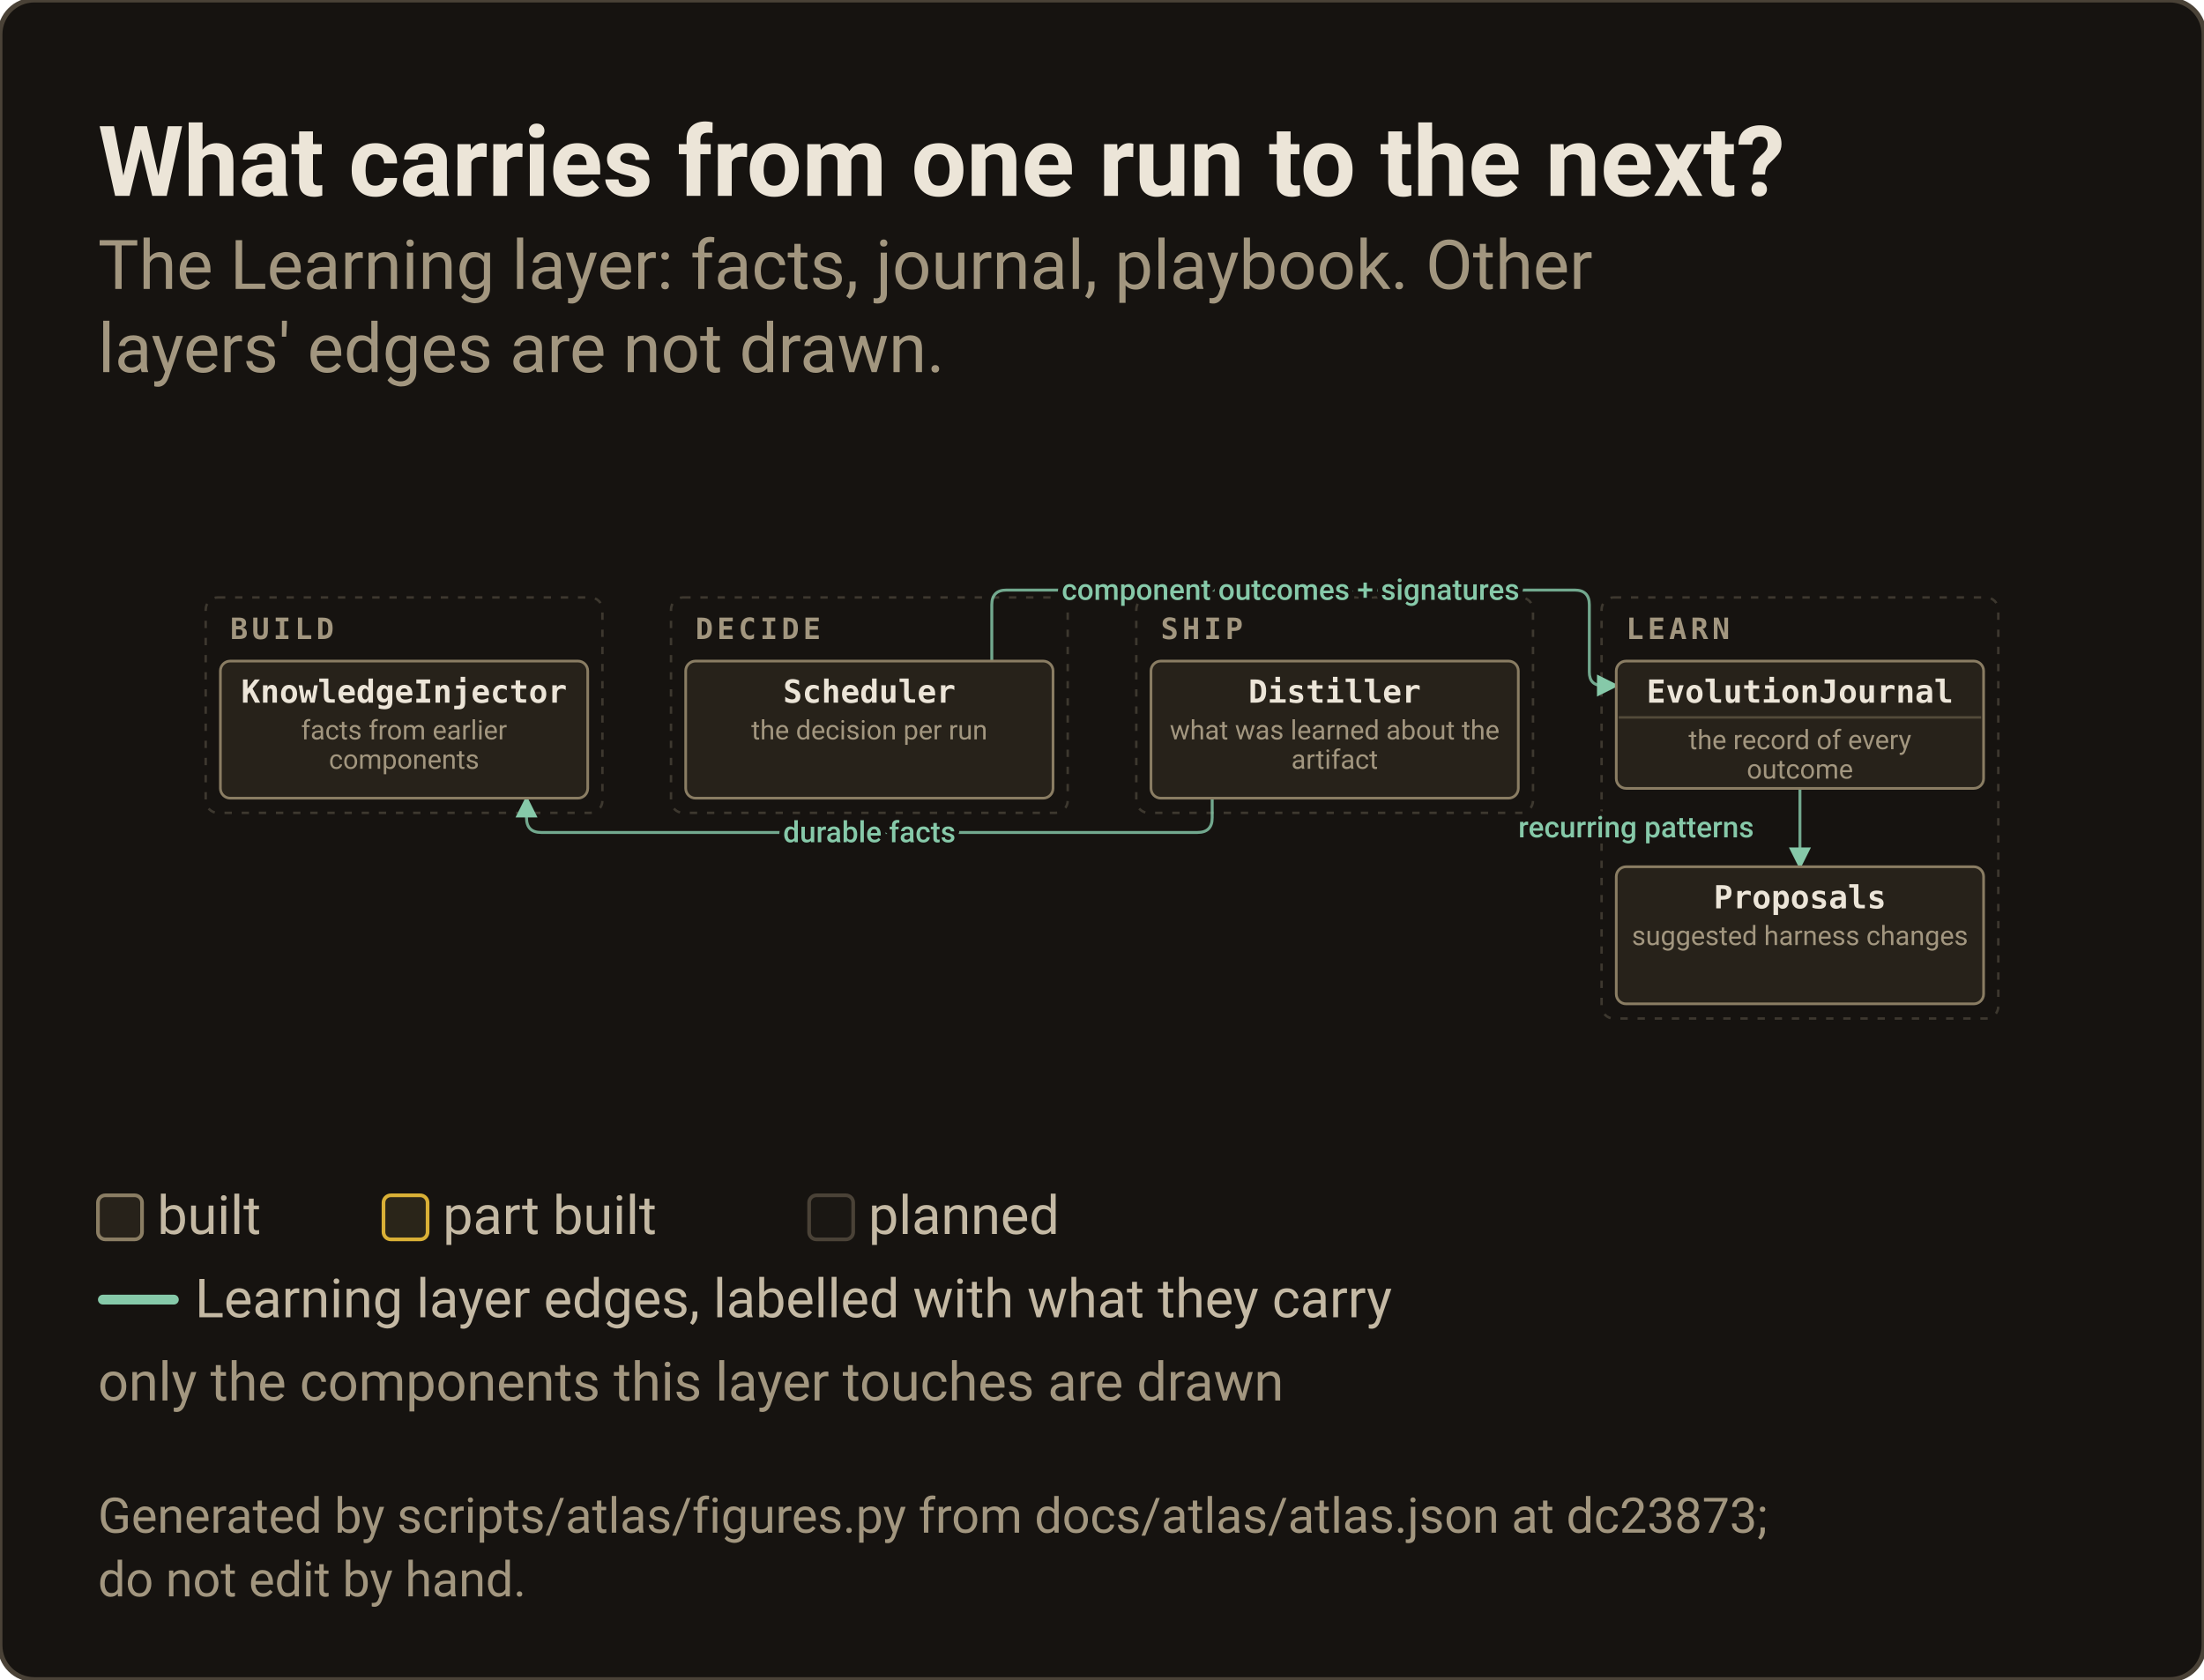
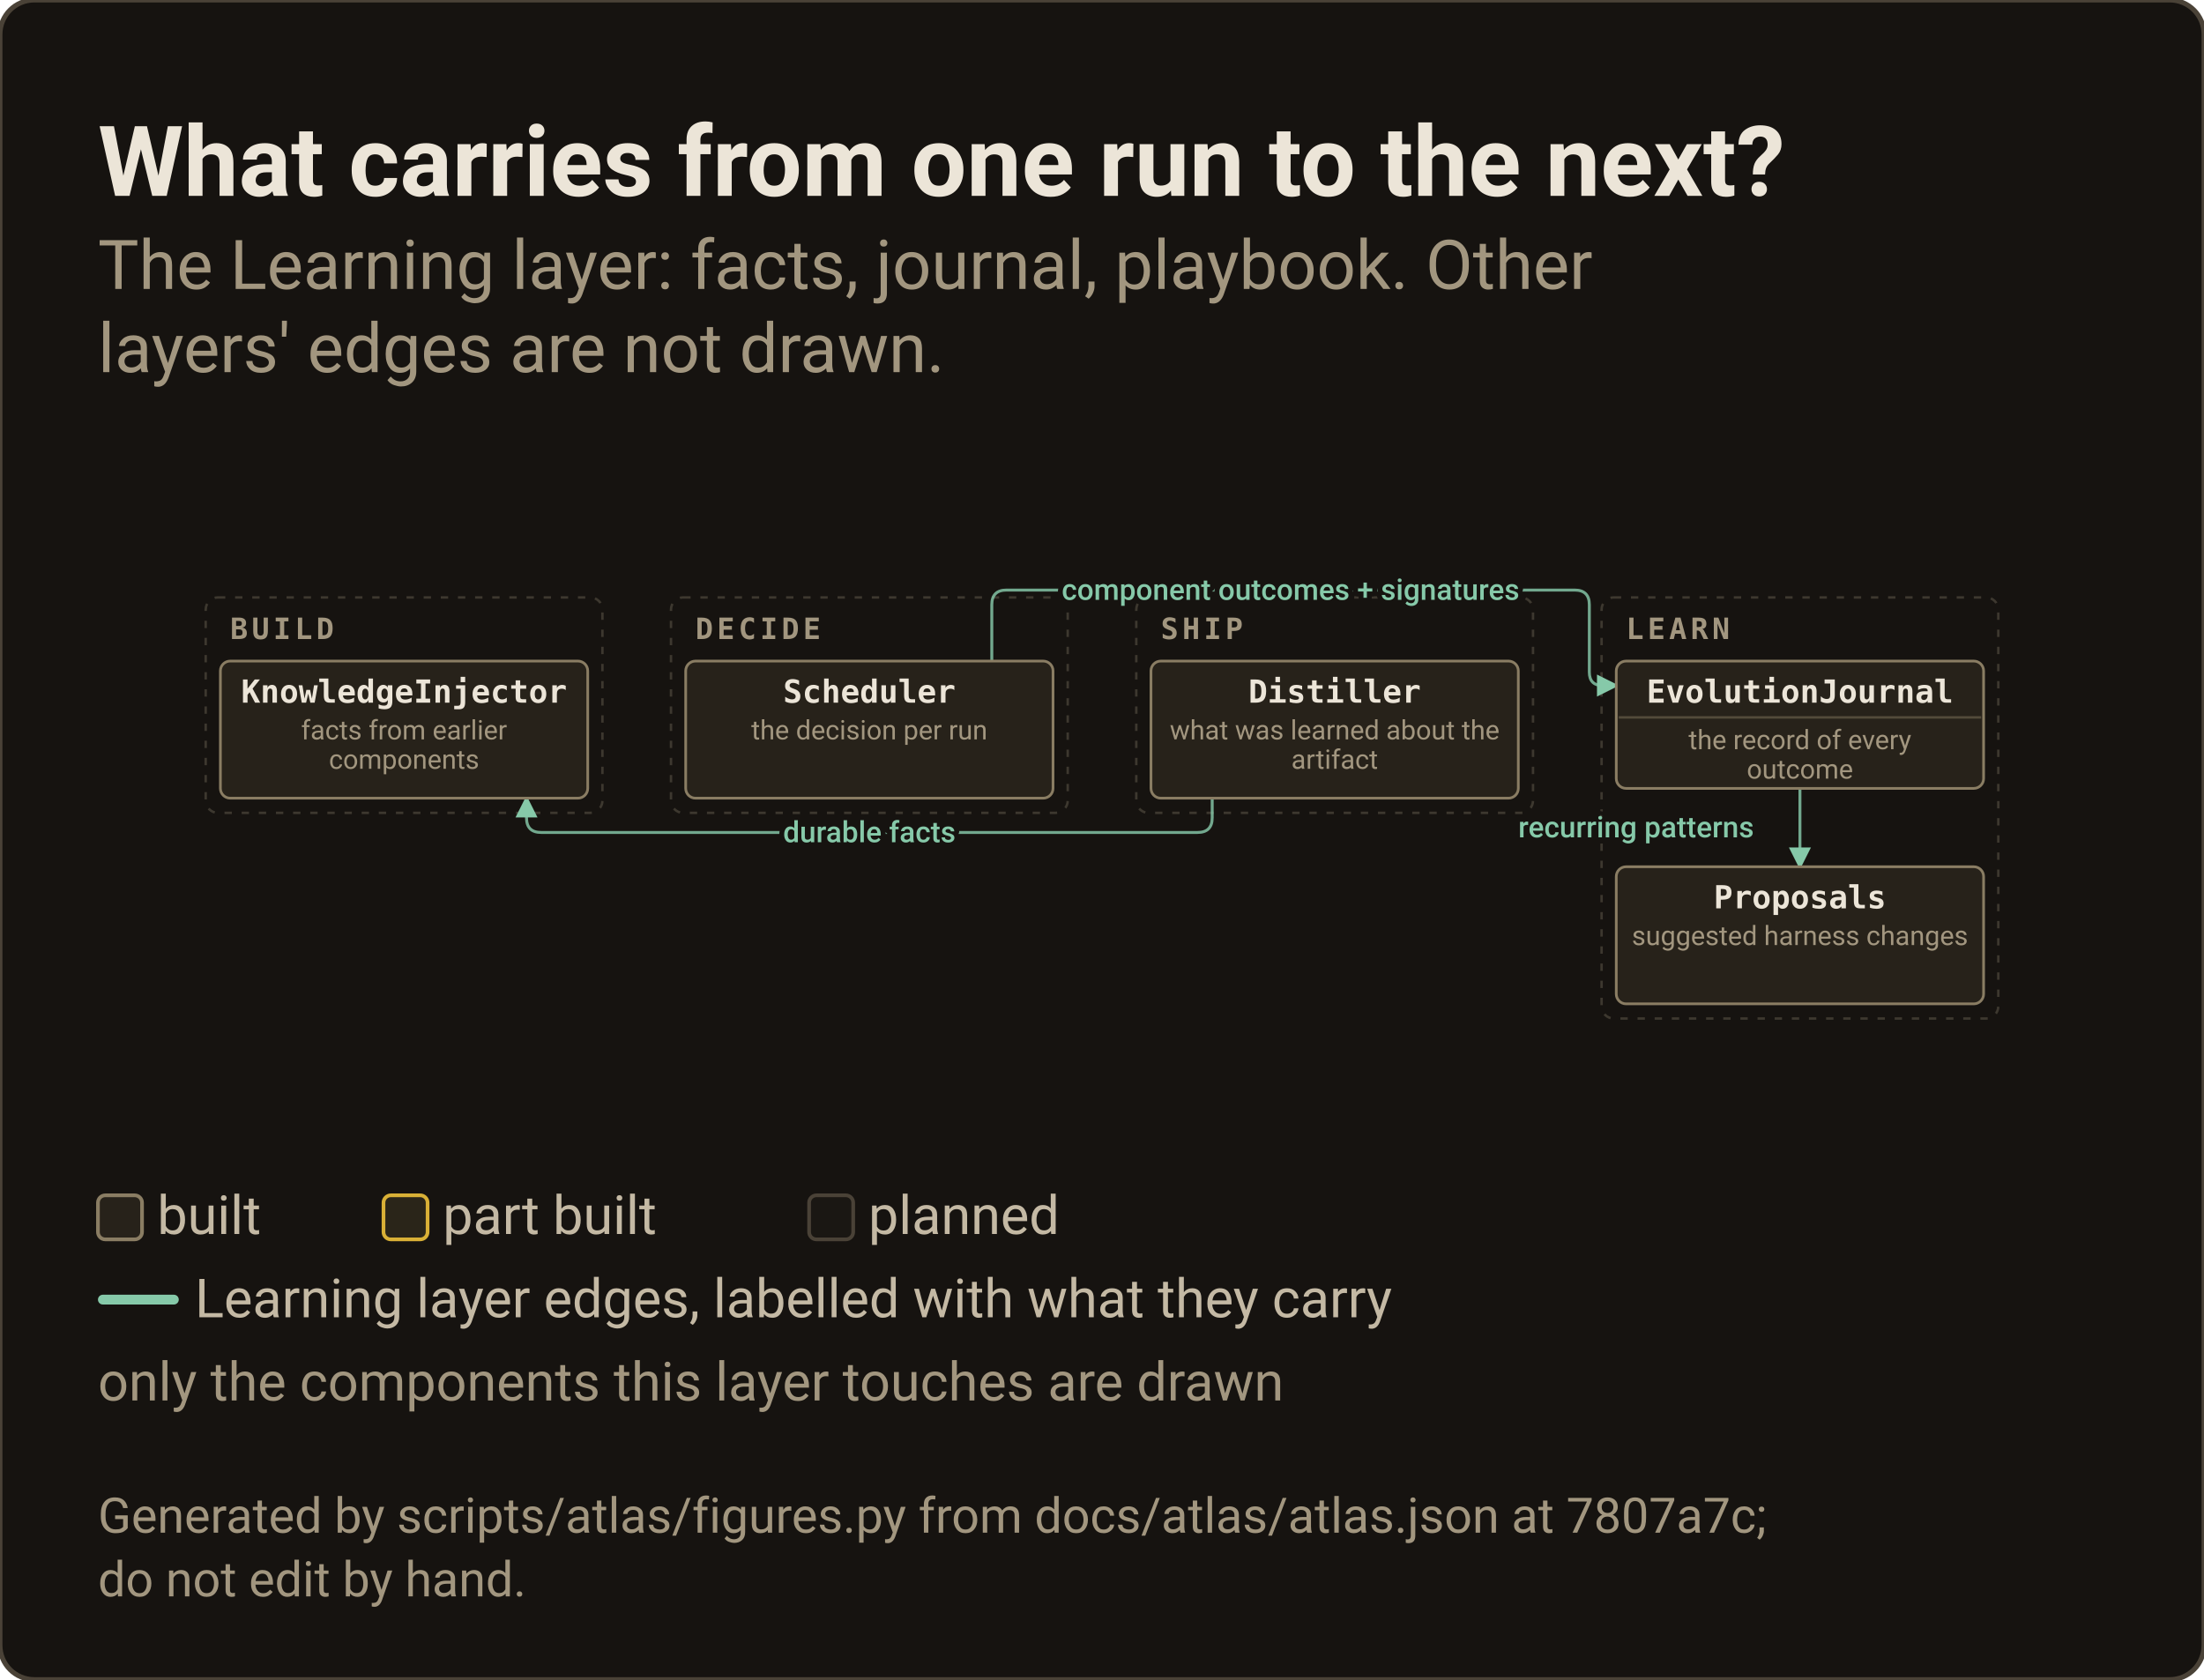
<svg xmlns="http://www.w3.org/2000/svg" width="900" height="686" viewBox="0 0 900 686" role="img" aria-label="Learning layer of the kstrl system map">
  <rect x="0" y="0" width="900" height="686" rx="14" fill="#161310" stroke="#4A4237" stroke-width="2" />
  <text x="40.0" y="80.0" class="c0">What carries from one run to the next?</text>
  <text x="40.0" y="118.0" class="c1">The Learning layer: facts, journal, playbook. Other</text>
  <text x="40.0" y="152.0" class="c1">layers' edges are not drawn.</text>
  <svg id="map" x="76.0" y="170.0" width="748" height="296" viewBox="0 0 748 296" overflow="visible">
    <defs>
      <marker id="map-m-work" viewBox="0 0 8 8" refX="7" refY="4" markerUnits="userSpaceOnUse" markerWidth="9" markerHeight="9" orient="auto-start-reverse">
        <path d="M0,0 L8,4 L0,8 z" fill="#D9CDB2" />
      </marker>
      <marker id="map-m-measure" viewBox="0 0 8 8" refX="7" refY="4" markerUnits="userSpaceOnUse" markerWidth="9" markerHeight="9" orient="auto-start-reverse">
        <path d="M0,0 L8,4 L0,8 z" fill="#82A7BA" />
      </marker>
      <marker id="map-m-feedback" viewBox="0 0 8 8" refX="7" refY="4" markerUnits="userSpaceOnUse" markerWidth="9" markerHeight="9" orient="auto-start-reverse">
        <path d="M0,0 L8,4 L0,8 z" fill="#E39A86" />
      </marker>
      <marker id="map-m-operator" viewBox="0 0 8 8" refX="7" refY="4" markerUnits="userSpaceOnUse" markerWidth="9" markerHeight="9" orient="auto-start-reverse">
        <path d="M0,0 L8,4 L0,8 z" fill="#DD9BBD" />
      </marker>
      <marker id="map-m-trust" viewBox="0 0 8 8" refX="7" refY="4" markerUnits="userSpaceOnUse" markerWidth="9" markerHeight="9" orient="auto-start-reverse">
        <path d="M0,0 L8,4 L0,8 z" fill="#B48EC9" />
      </marker>
      <marker id="map-m-learn" viewBox="0 0 8 8" refX="7" refY="4" markerUnits="userSpaceOnUse" markerWidth="9" markerHeight="9" orient="auto-start-reverse">
        <path d="M0,0 L8,4 L0,8 z" fill="#86C9A9" />
      </marker>
      <marker id="map-m-record" viewBox="0 0 8 8" refX="7" refY="4" markerUnits="userSpaceOnUse" markerWidth="9" markerHeight="9" orient="auto-start-reverse">
        <path d="M0,0 L8,4 L0,8 z" fill="#B7C27C" />
      </marker>
      <marker id="map-m-change" viewBox="0 0 8 8" refX="7" refY="4" markerUnits="userSpaceOnUse" markerWidth="9" markerHeight="9" orient="auto-start-reverse">
        <path d="M0,0 L8,4 L0,8 z" fill="#E26D5A" />
      </marker>
      <marker id="map-m-reach" viewBox="0 0 8 8" refX="7" refY="4" markerUnits="userSpaceOnUse" markerWidth="9" markerHeight="9" orient="auto-start-reverse">
        <path d="M0,0 L8,4 L0,8 z" fill="#E5A84F" />
      </marker>
    </defs>
    <style>#map .node.quiet{opacity:.42}#map .node.planned{opacity:.5}#map .node.planned.quiet{opacity:.3}#map .node.meas .node__box{stroke:#82A7BA;stroke-width:2.2}#map .node.acts .node__box{stroke:#E5A84F;stroke-width:2.4}#map .node__ring{display:none;fill:none;stroke:#82A7BA;stroke-width:1.6}#map .node.meas .node__ring{display:inline}#map .flow.planned{opacity:.35}#map .flowlbl.planned{opacity:.5}#map .flow.off,#map .flowlbl.off{display:none}#map .flow.hot{opacity:1;stroke-opacity:1;stroke-width:2.6}#map .flowlbl.hot{opacity:1}</style>
    <rect x="8.0" y="74.0" width="162.0" height="88.0" rx="5" fill="none" stroke="#A2967F" stroke-opacity=".28" stroke-width="1" stroke-dasharray="3 4" />
    <text x="18.0" y="91.0" class="t1">BUILD</text>
    <rect x="198.0" y="74.0" width="162.0" height="88.0" rx="5" fill="none" stroke="#A2967F" stroke-opacity=".28" stroke-width="1" stroke-dasharray="3 4" />
    <text x="208.0" y="91.0" class="t1">DECIDE</text>
    <rect x="388.0" y="74.0" width="162.0" height="88.0" rx="5" fill="none" stroke="#A2967F" stroke-opacity=".28" stroke-width="1" stroke-dasharray="3 4" />
    <text x="398.0" y="91.0" class="t1">SHIP</text>
    <rect x="578.0" y="74.0" width="162.0" height="172.0" rx="5" fill="none" stroke="#A2967F" stroke-opacity=".28" stroke-width="1" stroke-dasharray="3 4" />
    <text x="588.0" y="91.0" class="t1">LEARN</text>
    <g data-layer="flow">
      <path id="map-f38" class="flow learn" data-edge="38" data-from="Distiller" data-to="KnowledgeInjector" data-art="durable facts" data-kind="learn" data-layer="learn" d="M 419.0 156.0 L 419.0 164.0 Q 419.0 170.0 413.0 170.0 L 145.0 170.0 Q 139.0 170.0 139.0 164.0 L 139.0 156.0" fill="none" stroke="#86C9A9" stroke-opacity="0.82" stroke-width="1.2" stroke-linecap="round" marker-end="url(#map-m-learn)" />
      <path id="map-f55" class="flow learn" data-edge="55" data-from="Scheduler" data-to="EvolutionJournal" data-art="component outcomes + signatures" data-kind="learn" data-layer="learn" d="M 329.0 100.0 L 329.0 77.0 Q 329.0 71.0 335.0 71.0 L 567.0 71.0 Q 573.0 71.0 573.0 77.0 L 573.0 104.5 Q 573.0 110.0 578.5 110.0 L 584.0 110.0" fill="none" stroke="#86C9A9" stroke-opacity="0.82" stroke-width="1.2" stroke-linecap="round" marker-end="url(#map-m-learn)" />
      <path id="map-f56" class="flow learn" data-edge="56" data-from="EvolutionJournal" data-to="Proposals" data-art="recurring patterns" data-kind="learn" data-layer="learn" d="M 659.0 152.0 L 659.0 184.0" fill="none" stroke="#86C9A9" stroke-opacity="0.82" stroke-width="1.2" stroke-linecap="round" marker-end="url(#map-m-learn)" />
    </g>
    <g class="node built" data-id="KnowledgeInjector" data-kind="component" data-state="built" data-region="build" role="button" tabindex="0" aria-label="KnowledgeInjector, facts from earlier components, built">
      <rect class="node__box" x="14.0" y="100.0" width="150.0" height="56.0" rx="4.0" fill="#27221A" stroke="#8A7D63" stroke-width="1.1" />
      <rect class="node__ring" x="17.0" y="103.0" width="144.0" height="50.0" rx="3.0" />
      <text x="89.0" y="117.0" class="t2">KnowledgeInjector</text>
      <g data-layer="job">
        <text x="89.0" y="132.0" class="t3">facts from earlier</text>
        <text x="89.0" y="144.0" class="t3">components</text>
      </g>
    </g>
    <g class="node built" data-id="Scheduler" data-kind="component" data-state="built" data-region="decide" role="button" tabindex="0" aria-label="Scheduler, the decision per run, built">
      <rect class="node__box" x="204.0" y="100.0" width="150.0" height="56.0" rx="4.0" fill="#27221A" stroke="#8A7D63" stroke-width="1.1" />
      <rect class="node__ring" x="207.0" y="103.0" width="144.0" height="50.0" rx="3.0" />
      <text x="279.0" y="117.0" class="t2">Scheduler</text>
      <g data-layer="job">
        <text x="279.0" y="132.0" class="t3">the decision per run</text>
      </g>
    </g>
    <g class="node built" data-id="Distiller" data-kind="component" data-state="built" data-region="ship" role="button" tabindex="0" aria-label="Distiller, what was learned about the artifact, built">
      <rect class="node__box" x="394.0" y="100.0" width="150.0" height="56.0" rx="4.0" fill="#27221A" stroke="#8A7D63" stroke-width="1.1" />
      <rect class="node__ring" x="397.0" y="103.0" width="144.0" height="50.0" rx="3.0" />
      <text x="469.0" y="117.0" class="t2">Distiller</text>
      <g data-layer="job">
        <text x="469.0" y="132.0" class="t3">what was learned about the</text>
        <text x="469.0" y="144.0" class="t3">artifact</text>
      </g>
    </g>
    <g class="node built" data-id="EvolutionJournal" data-kind="store" data-state="built" data-region="learn" role="button" tabindex="0" aria-label="EvolutionJournal, the record of every outcome, built">
      <rect class="node__box" x="584.0" y="100.0" width="150.0" height="52.0" rx="4.0" fill="#27221A" stroke="#8A7D63" stroke-width="1.1" />
      <rect class="node__ring" x="587.0" y="103.0" width="144.0" height="46.0" rx="3.0" />
      <text x="659.0" y="117.0" class="t2">EvolutionJournal</text>
      <line x1="585.0" y1="123.0" x2="733.0" y2="123.0" stroke="#8A7D63" stroke-opacity=".45" stroke-width="1" />
      <g data-layer="job">
        <text x="659.0" y="136.0" class="t3">the record of every</text>
        <text x="659.0" y="148.0" class="t3">outcome</text>
      </g>
    </g>
    <g class="node built" data-id="Proposals" data-kind="component" data-state="built" data-region="learn" role="button" tabindex="0" aria-label="Proposals, suggested harness changes, built">
      <rect class="node__box" x="584.0" y="184.0" width="150.0" height="56.0" rx="4.0" fill="#27221A" stroke="#8A7D63" stroke-width="1.1" />
      <rect class="node__ring" x="587.0" y="187.0" width="144.0" height="50.0" rx="3.0" />
      <text x="659.0" y="201.0" class="t2">Proposals</text>
      <g data-layer="job">
        <text x="659.0" y="216.0" class="t3">suggested harness changes</text>
      </g>
    </g>
    <g data-layer="flow">
      <g class="flowlbl learn" data-edge="38" data-from="Distiller" data-to="KnowledgeInjector" data-layer="learn">
        <text x="279.0" y="174.0" class="t0">durable facts</text>
      </g>
      <g class="flowlbl learn" data-edge="55" data-from="Scheduler" data-to="EvolutionJournal" data-layer="learn">
        <text x="451.0" y="75.0" class="t0">component outcomes + signatures</text>
      </g>
      <g class="flowlbl learn" data-edge="56" data-from="EvolutionJournal" data-to="Proposals" data-layer="learn">
        <text x="592.1" y="172.0" class="t0">recurring patterns</text>
      </g>
    </g>
    <style>#map .t0{font-family:ui-sans-serif,system-ui,-apple-system,"SF Pro Text","Segoe UI",Roboto,"Helvetica Neue",Arial,sans-serif;font-size:12.0px;font-weight:500;fill:#86C9A9;text-anchor:middle;paint-order:stroke;stroke:#161310;stroke-width:4;stroke-linejoin:round}#map .t1{font-family:ui-monospace,"SF Mono",SFMono-Regular,"JetBrains Mono",Menlo,Consolas,monospace;font-size:12.0px;font-weight:600;fill:#A2967F;text-anchor:start;letter-spacing:.13em}#map .t2{font-family:ui-monospace,"SF Mono",SFMono-Regular,"JetBrains Mono",Menlo,Consolas,monospace;font-size:13.0px;font-weight:600;fill:#ECE5D8;text-anchor:middle}#map .t3{font-family:ui-sans-serif,system-ui,-apple-system,"SF Pro Text","Segoe UI",Roboto,"Helvetica Neue",Arial,sans-serif;font-size:11.0px;font-weight:400;fill:#A2967F;text-anchor:middle}</style>
  </svg>
  <rect x="40.0" y="488.2" width="18" height="18" rx="3" fill="#27221A" stroke="#8A7D63" stroke-width="1.5" />
  <text x="64.2" y="504.0" class="c2">built</text>
  <rect x="156.6" y="488.2" width="18" height="18" rx="3" fill="#2A2519" stroke="#D9B036" stroke-width="1.5" />
  <text x="180.8" y="504.0" class="c2">part built</text>
  <rect x="330.4" y="488.2" width="18" height="18" rx="3" fill="#1A1713" stroke="#4A4237" stroke-width="1.5" />
  <text x="354.6" y="504.0" class="c2">planned</text>
  <rect x="40.0" y="528.8" width="33" height="4" rx="2" fill="#86C9A9" />
  <text x="79.6" y="538.0" class="c2">Learning layer edges, labelled with what they carry</text>
  <text x="40.0" y="572.0" class="c3">only the components this layer touches are drawn</text>
-   <text x="40.0" y="626.0" class="c4">Generated by scripts/atlas/figures.py from docs/atlas/atlas.json at dc23873;</text>
+   <text x="40.0" y="626.0" class="c4">Generated by scripts/atlas/figures.py from docs/atlas/atlas.json at 7807a7c;</text>
  <text x="40.0" y="652.0" class="c4">do not edit by hand.</text>
  <style>.c0{font-family:ui-sans-serif,system-ui,-apple-system,"SF Pro Text","Segoe UI",Roboto,"Helvetica Neue",Arial,sans-serif;font-size:40.0px;font-weight:600;fill:#ECE5D8;text-anchor:start}.c1{font-family:ui-sans-serif,system-ui,-apple-system,"SF Pro Text","Segoe UI",Roboto,"Helvetica Neue",Arial,sans-serif;font-size:28.0px;font-weight:400;fill:#A2967F;text-anchor:start}.c2{font-family:ui-sans-serif,system-ui,-apple-system,"SF Pro Text","Segoe UI",Roboto,"Helvetica Neue",Arial,sans-serif;font-size:22.0px;font-weight:400;fill:#C4B9A4;text-anchor:start}.c3{font-family:ui-sans-serif,system-ui,-apple-system,"SF Pro Text","Segoe UI",Roboto,"Helvetica Neue",Arial,sans-serif;font-size:22.0px;font-weight:400;fill:#A2967F;text-anchor:start}.c4{font-family:ui-sans-serif,system-ui,-apple-system,"SF Pro Text","Segoe UI",Roboto,"Helvetica Neue",Arial,sans-serif;font-size:20.0px;font-weight:400;fill:#A2967F;text-anchor:start}</style>
</svg>
